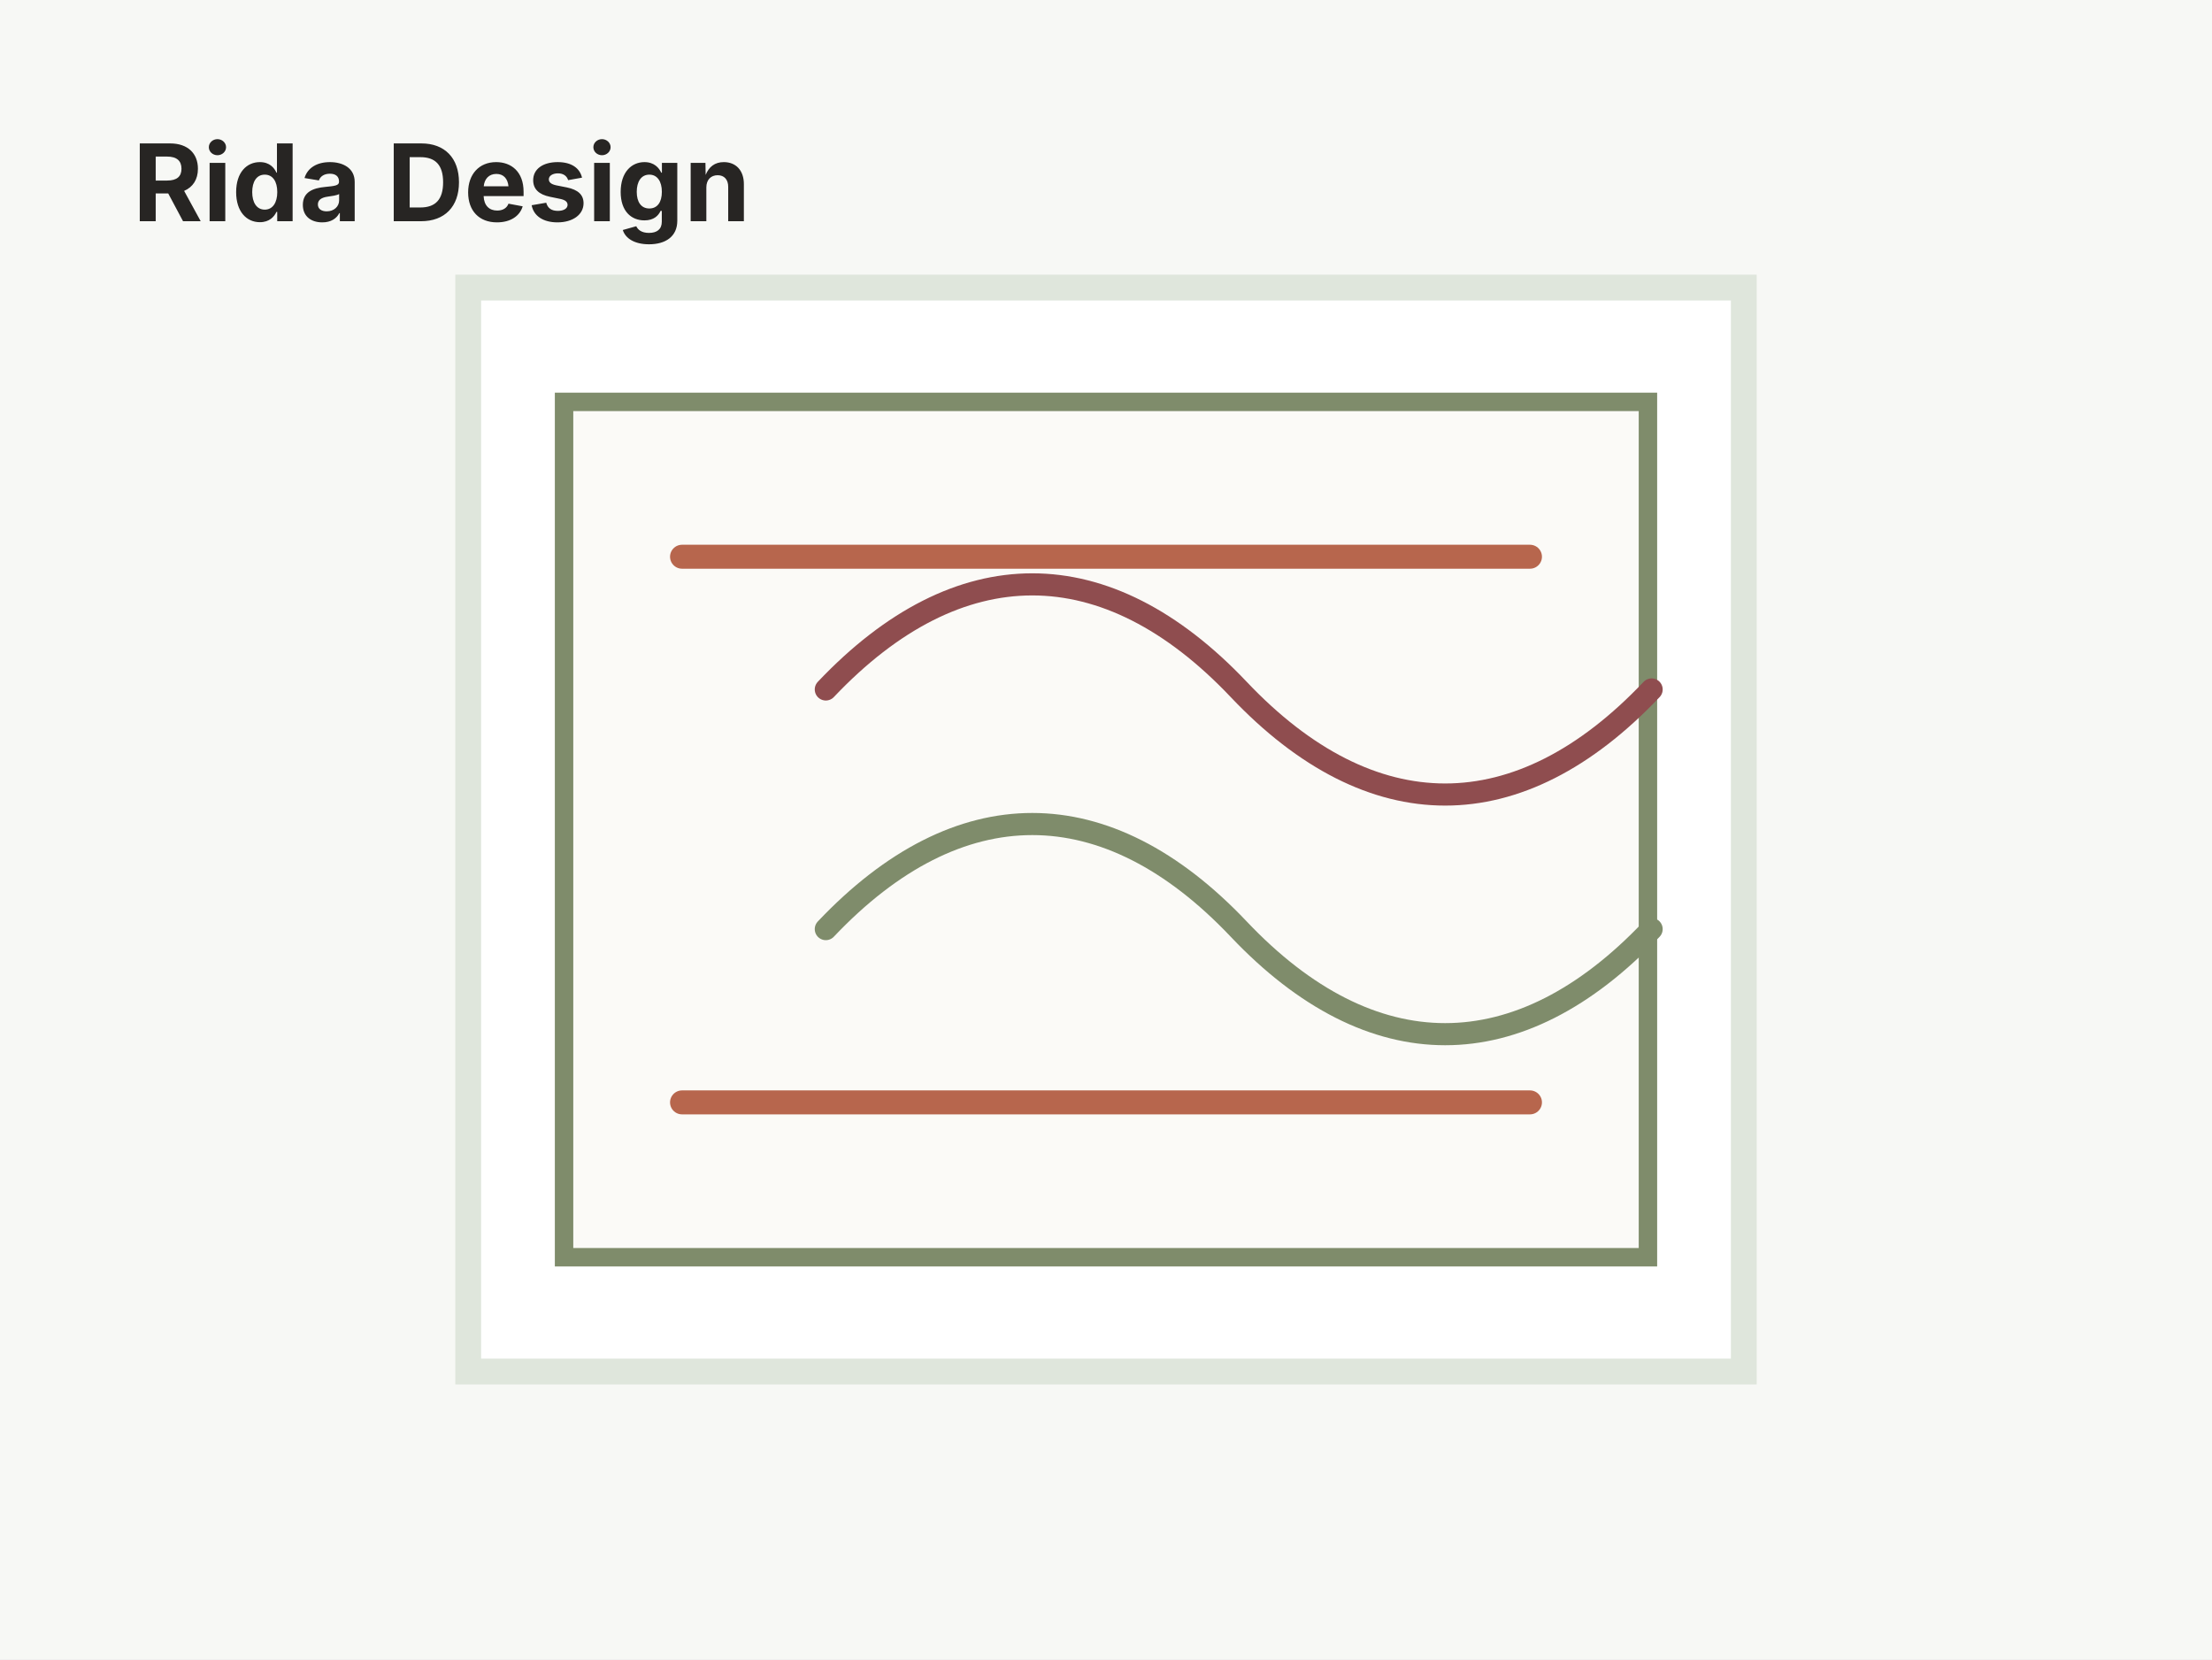
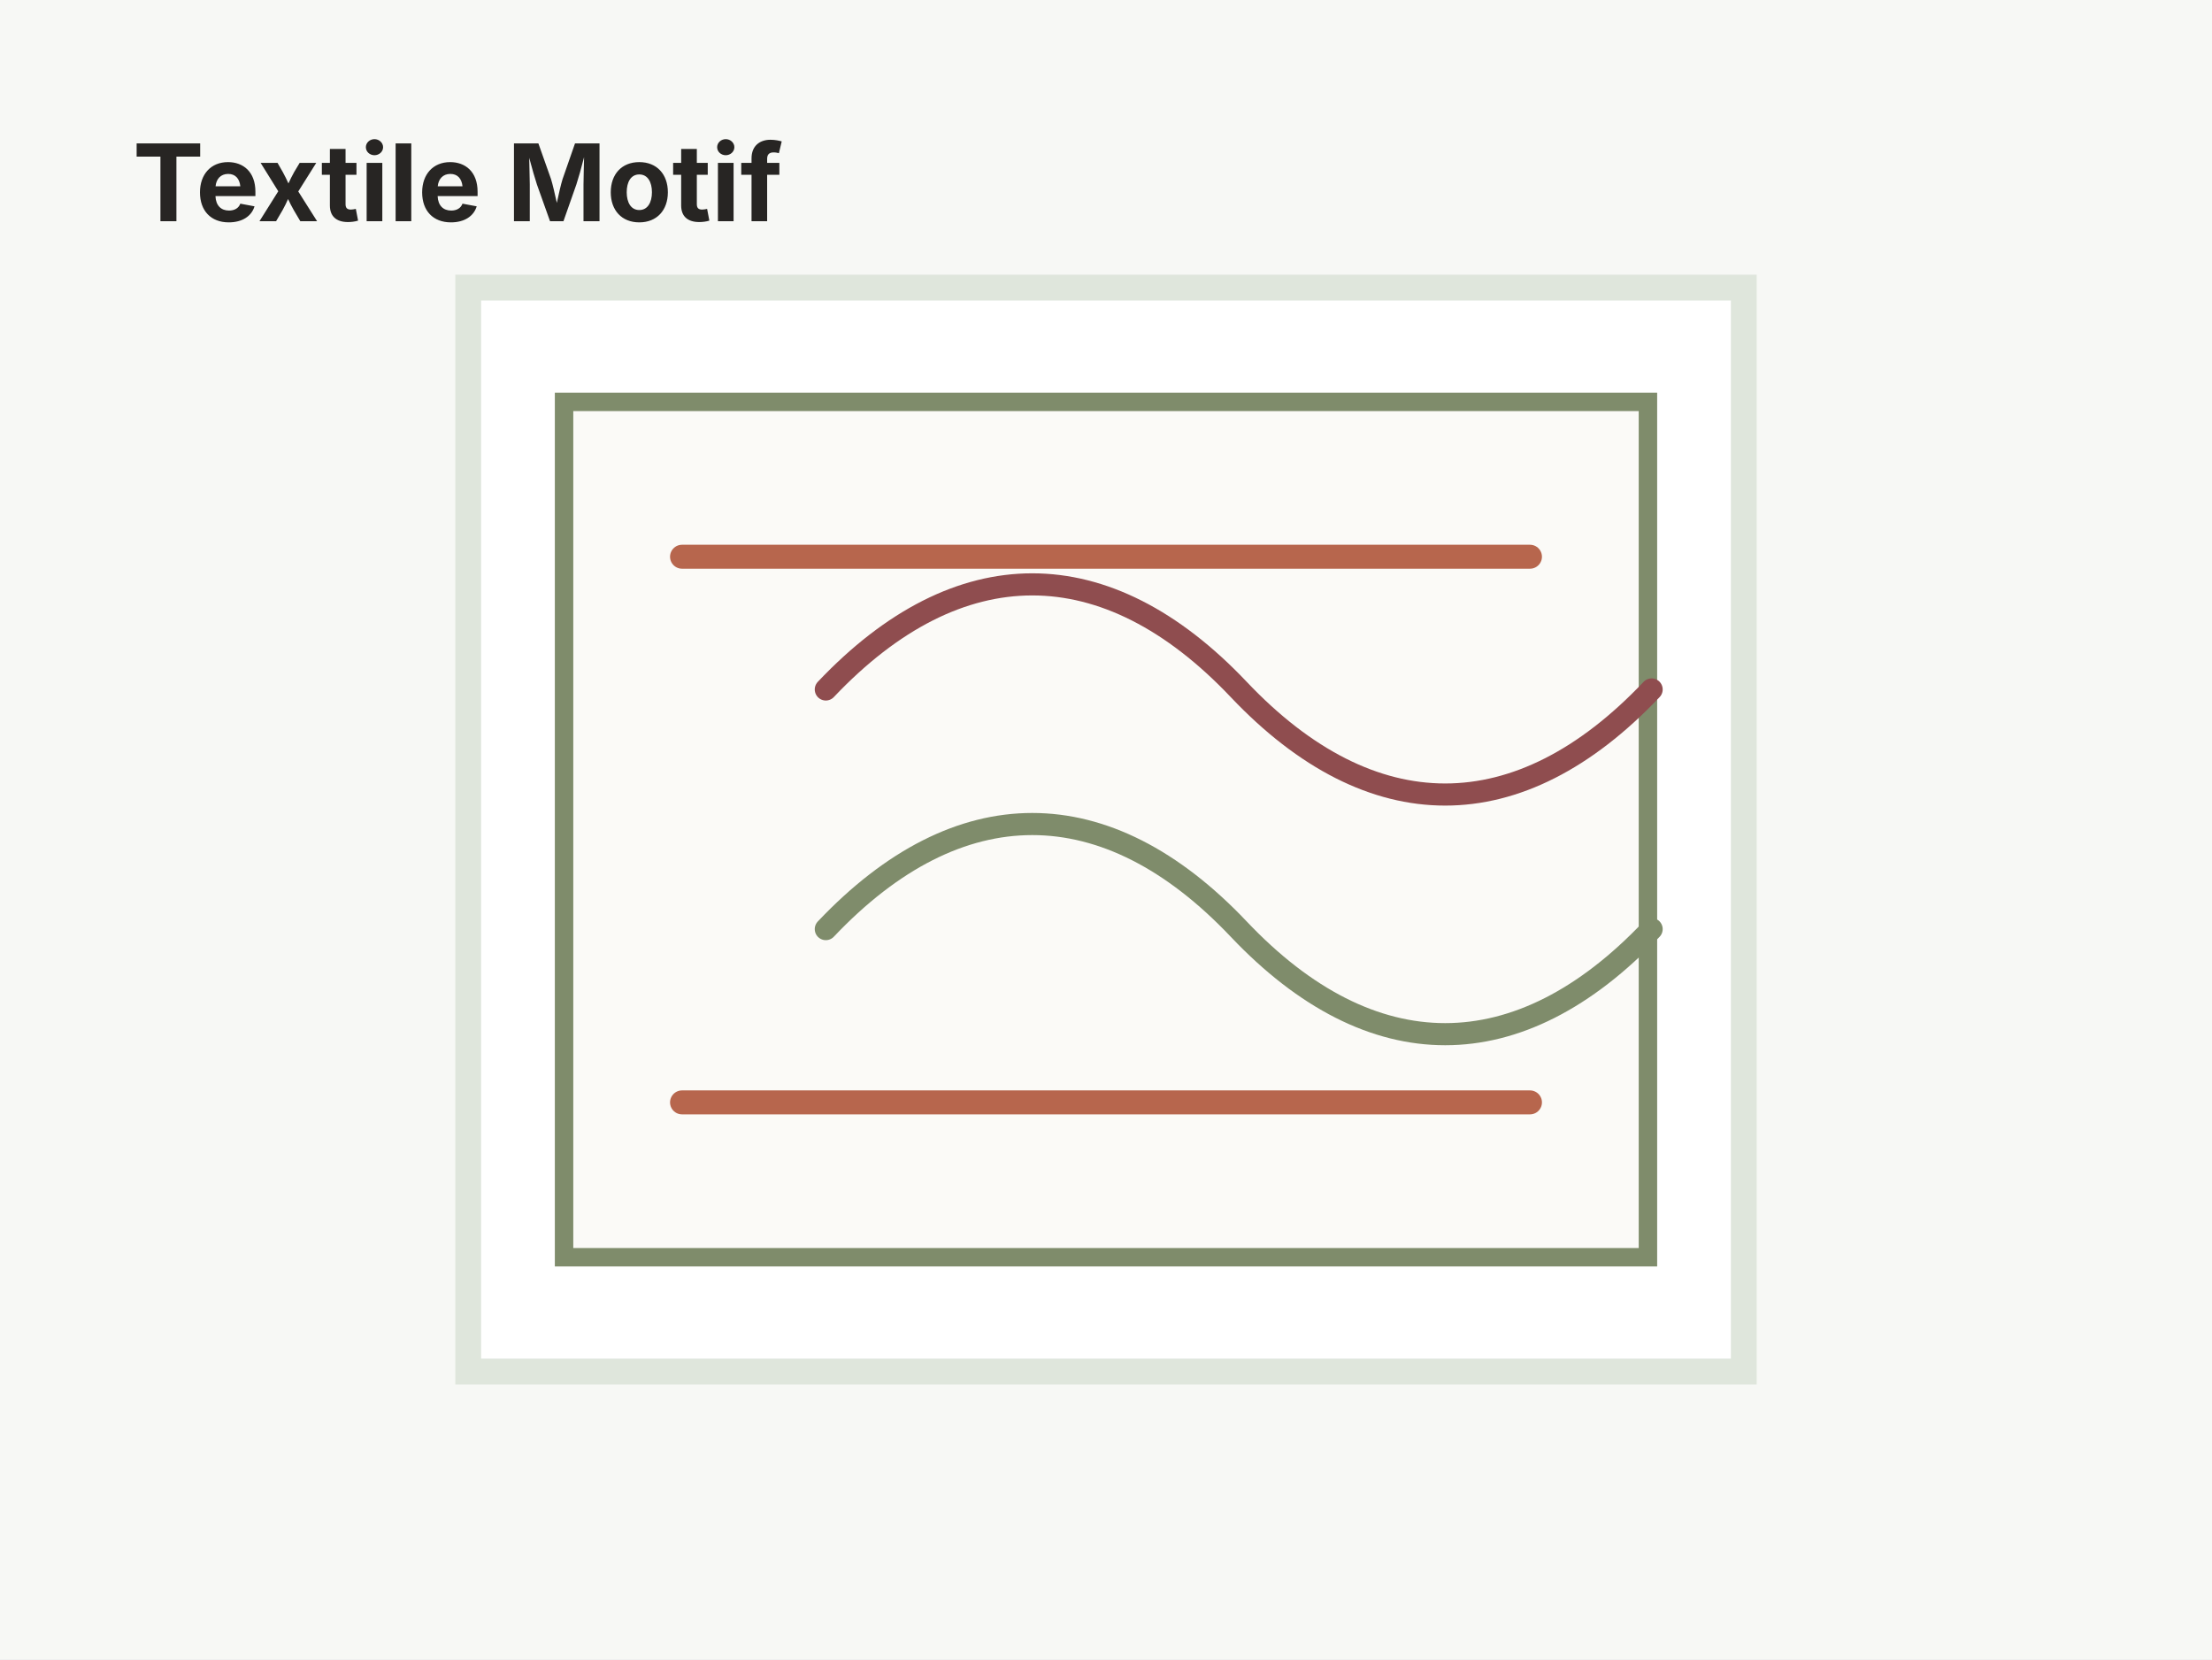
- <svg xmlns="http://www.w3.org/2000/svg" viewBox="0 0 1200 900" role="img" aria-label="Rida design motif study">
+ <svg xmlns="http://www.w3.org/2000/svg" viewBox="0 0 1200 900" role="img" aria-label="Textile motif study">
  <rect width="1200" height="900" fill="#f7f8f5" />
  <path d="M254 156h692v588H254z" fill="#ffffff" stroke="#dfe6dc" stroke-width="14" />
  <path d="M306 218h588v464H306z" fill="#fbfaf7" stroke="#7f8c6b" stroke-width="10" />
  <g fill="none" stroke-linecap="round">
    <path d="M370 302h460M370 598h460" stroke="#b7664d" stroke-width="13" />
    <path d="M448 374c72-76 152-76 224 0s152 76 224 0" stroke="#8f4d4f" stroke-width="12" />
    <path d="M448 504c72-76 152-76 224 0s152 76 224 0" stroke="#7f8c6b" stroke-width="12" />
  </g>
-   <text x="72" y="120" fill="#272523" font-family="Inter, Arial, sans-serif" font-size="58" font-weight="700">Rida Design</text>
+   <text x="72" y="120" fill="#272523" font-family="Inter, Arial, sans-serif" font-size="58" font-weight="700">Textile Motif</text>
</svg>
